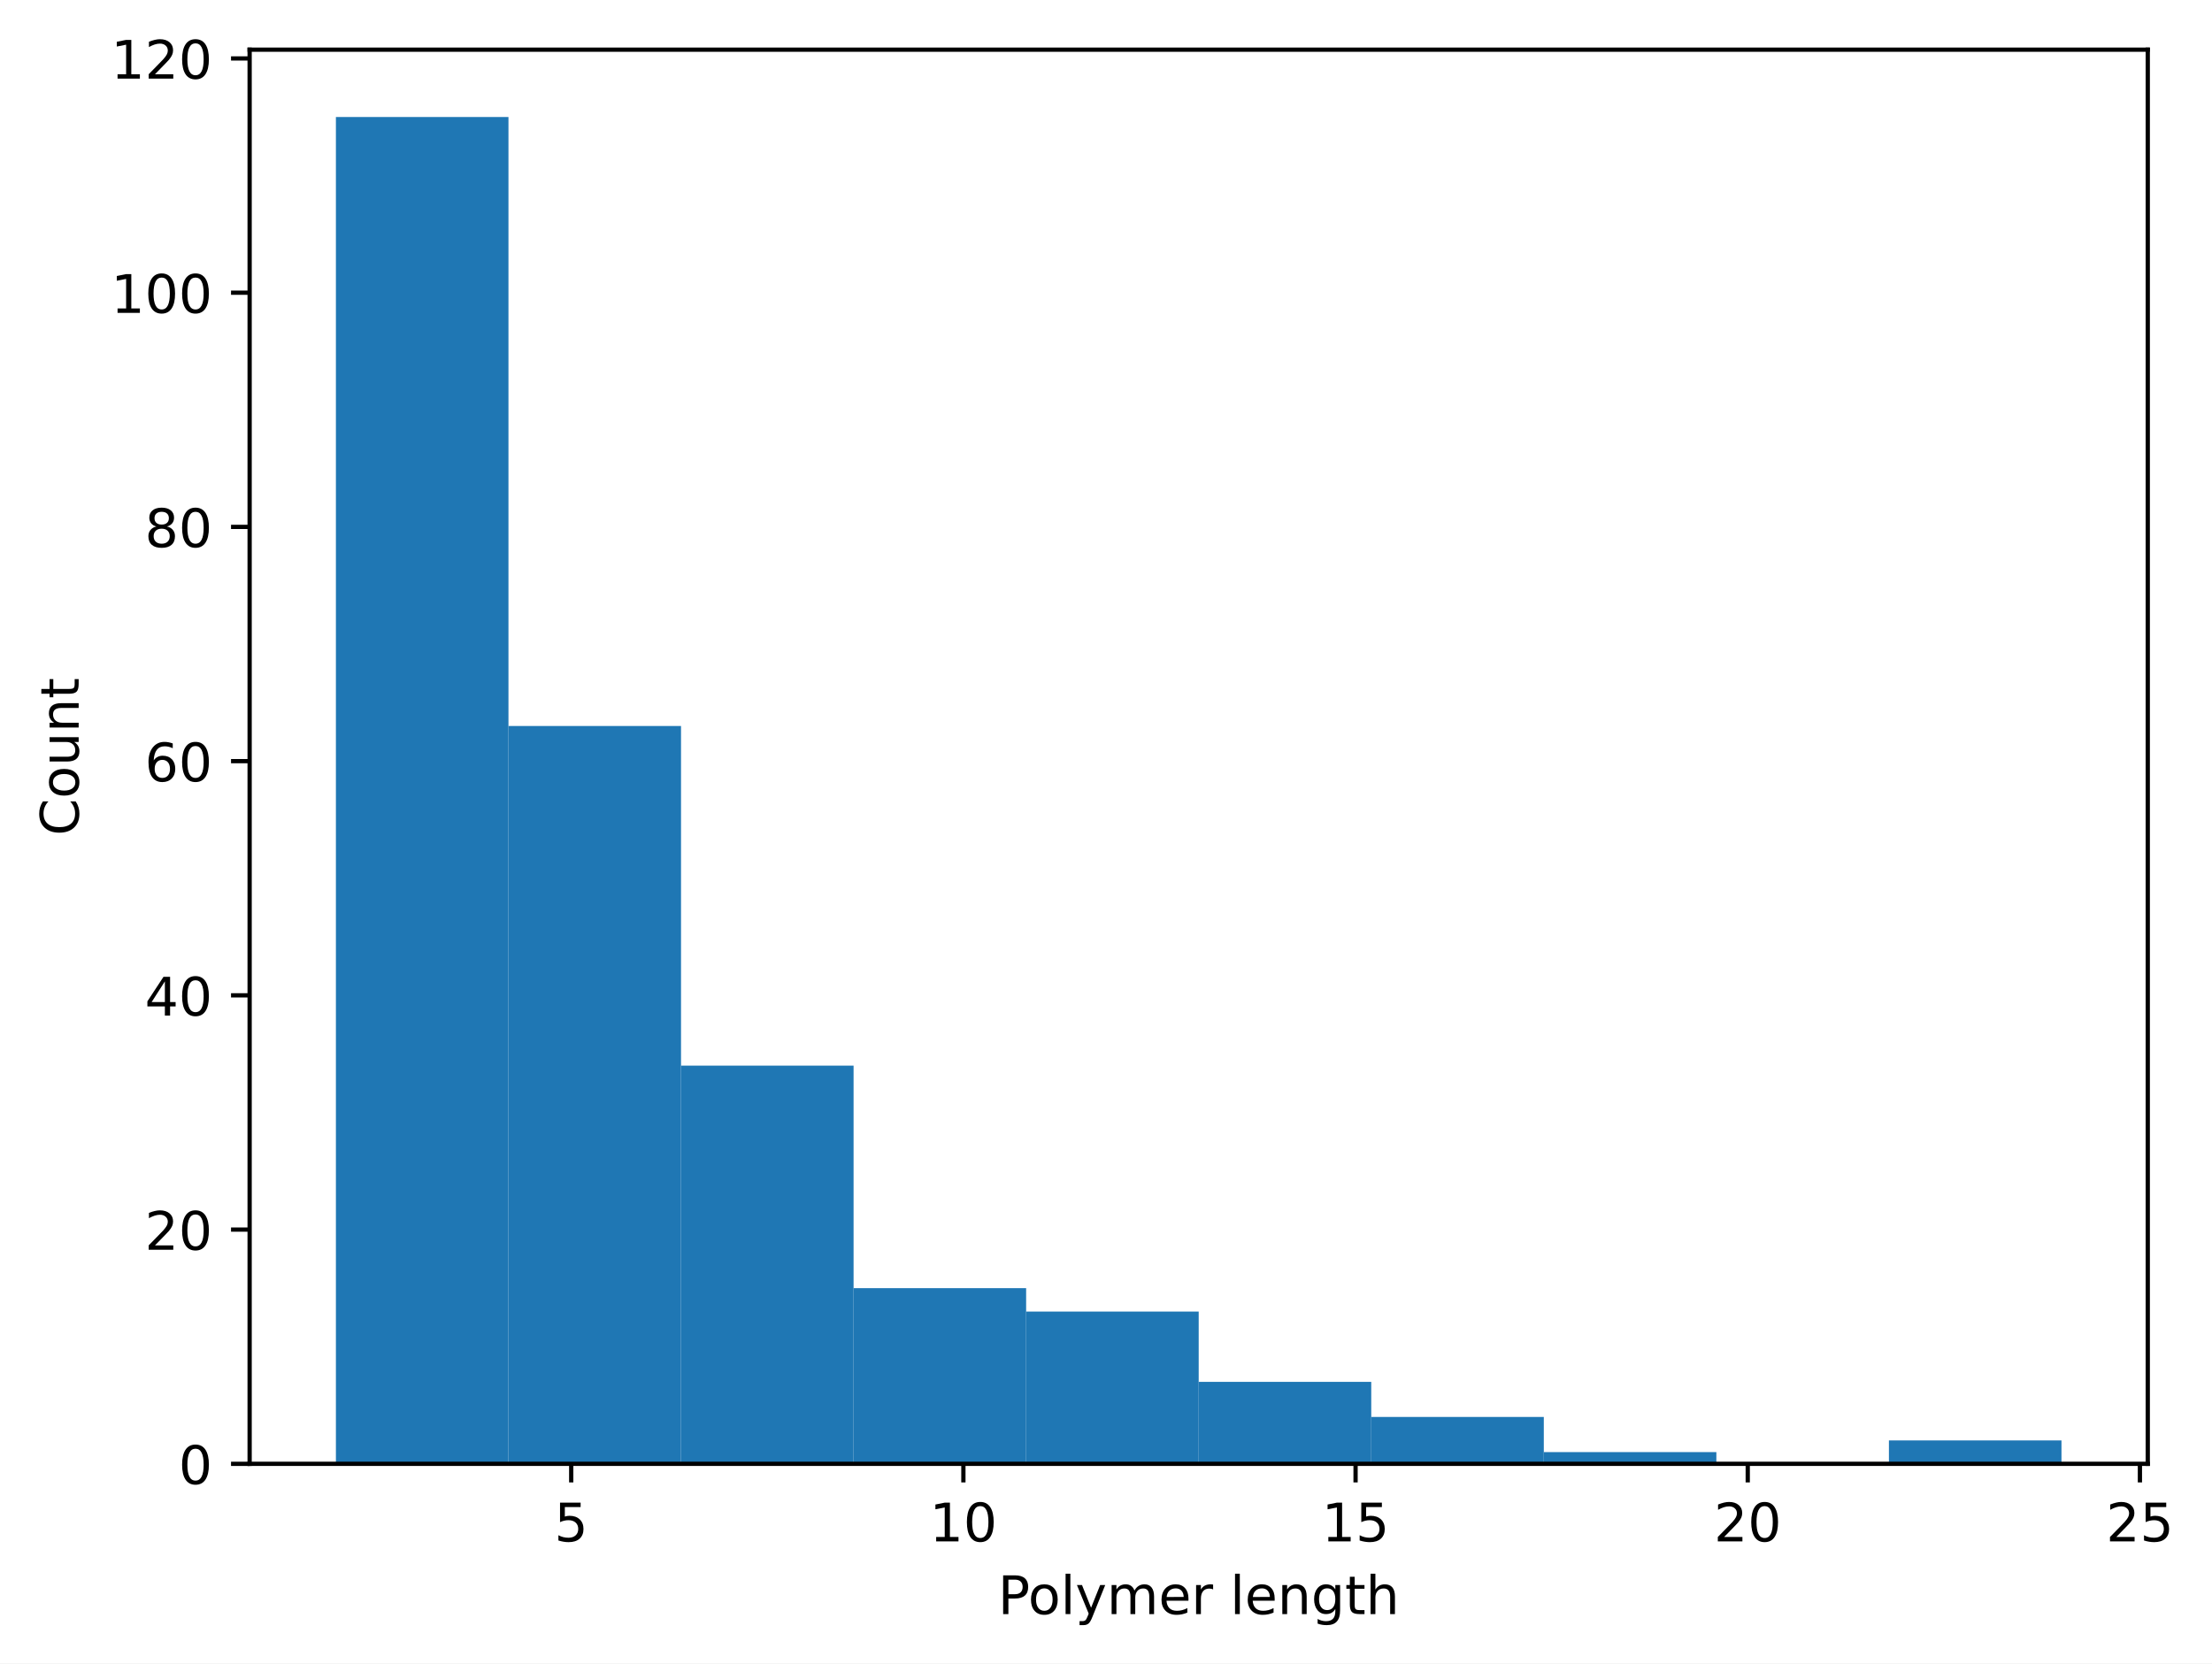
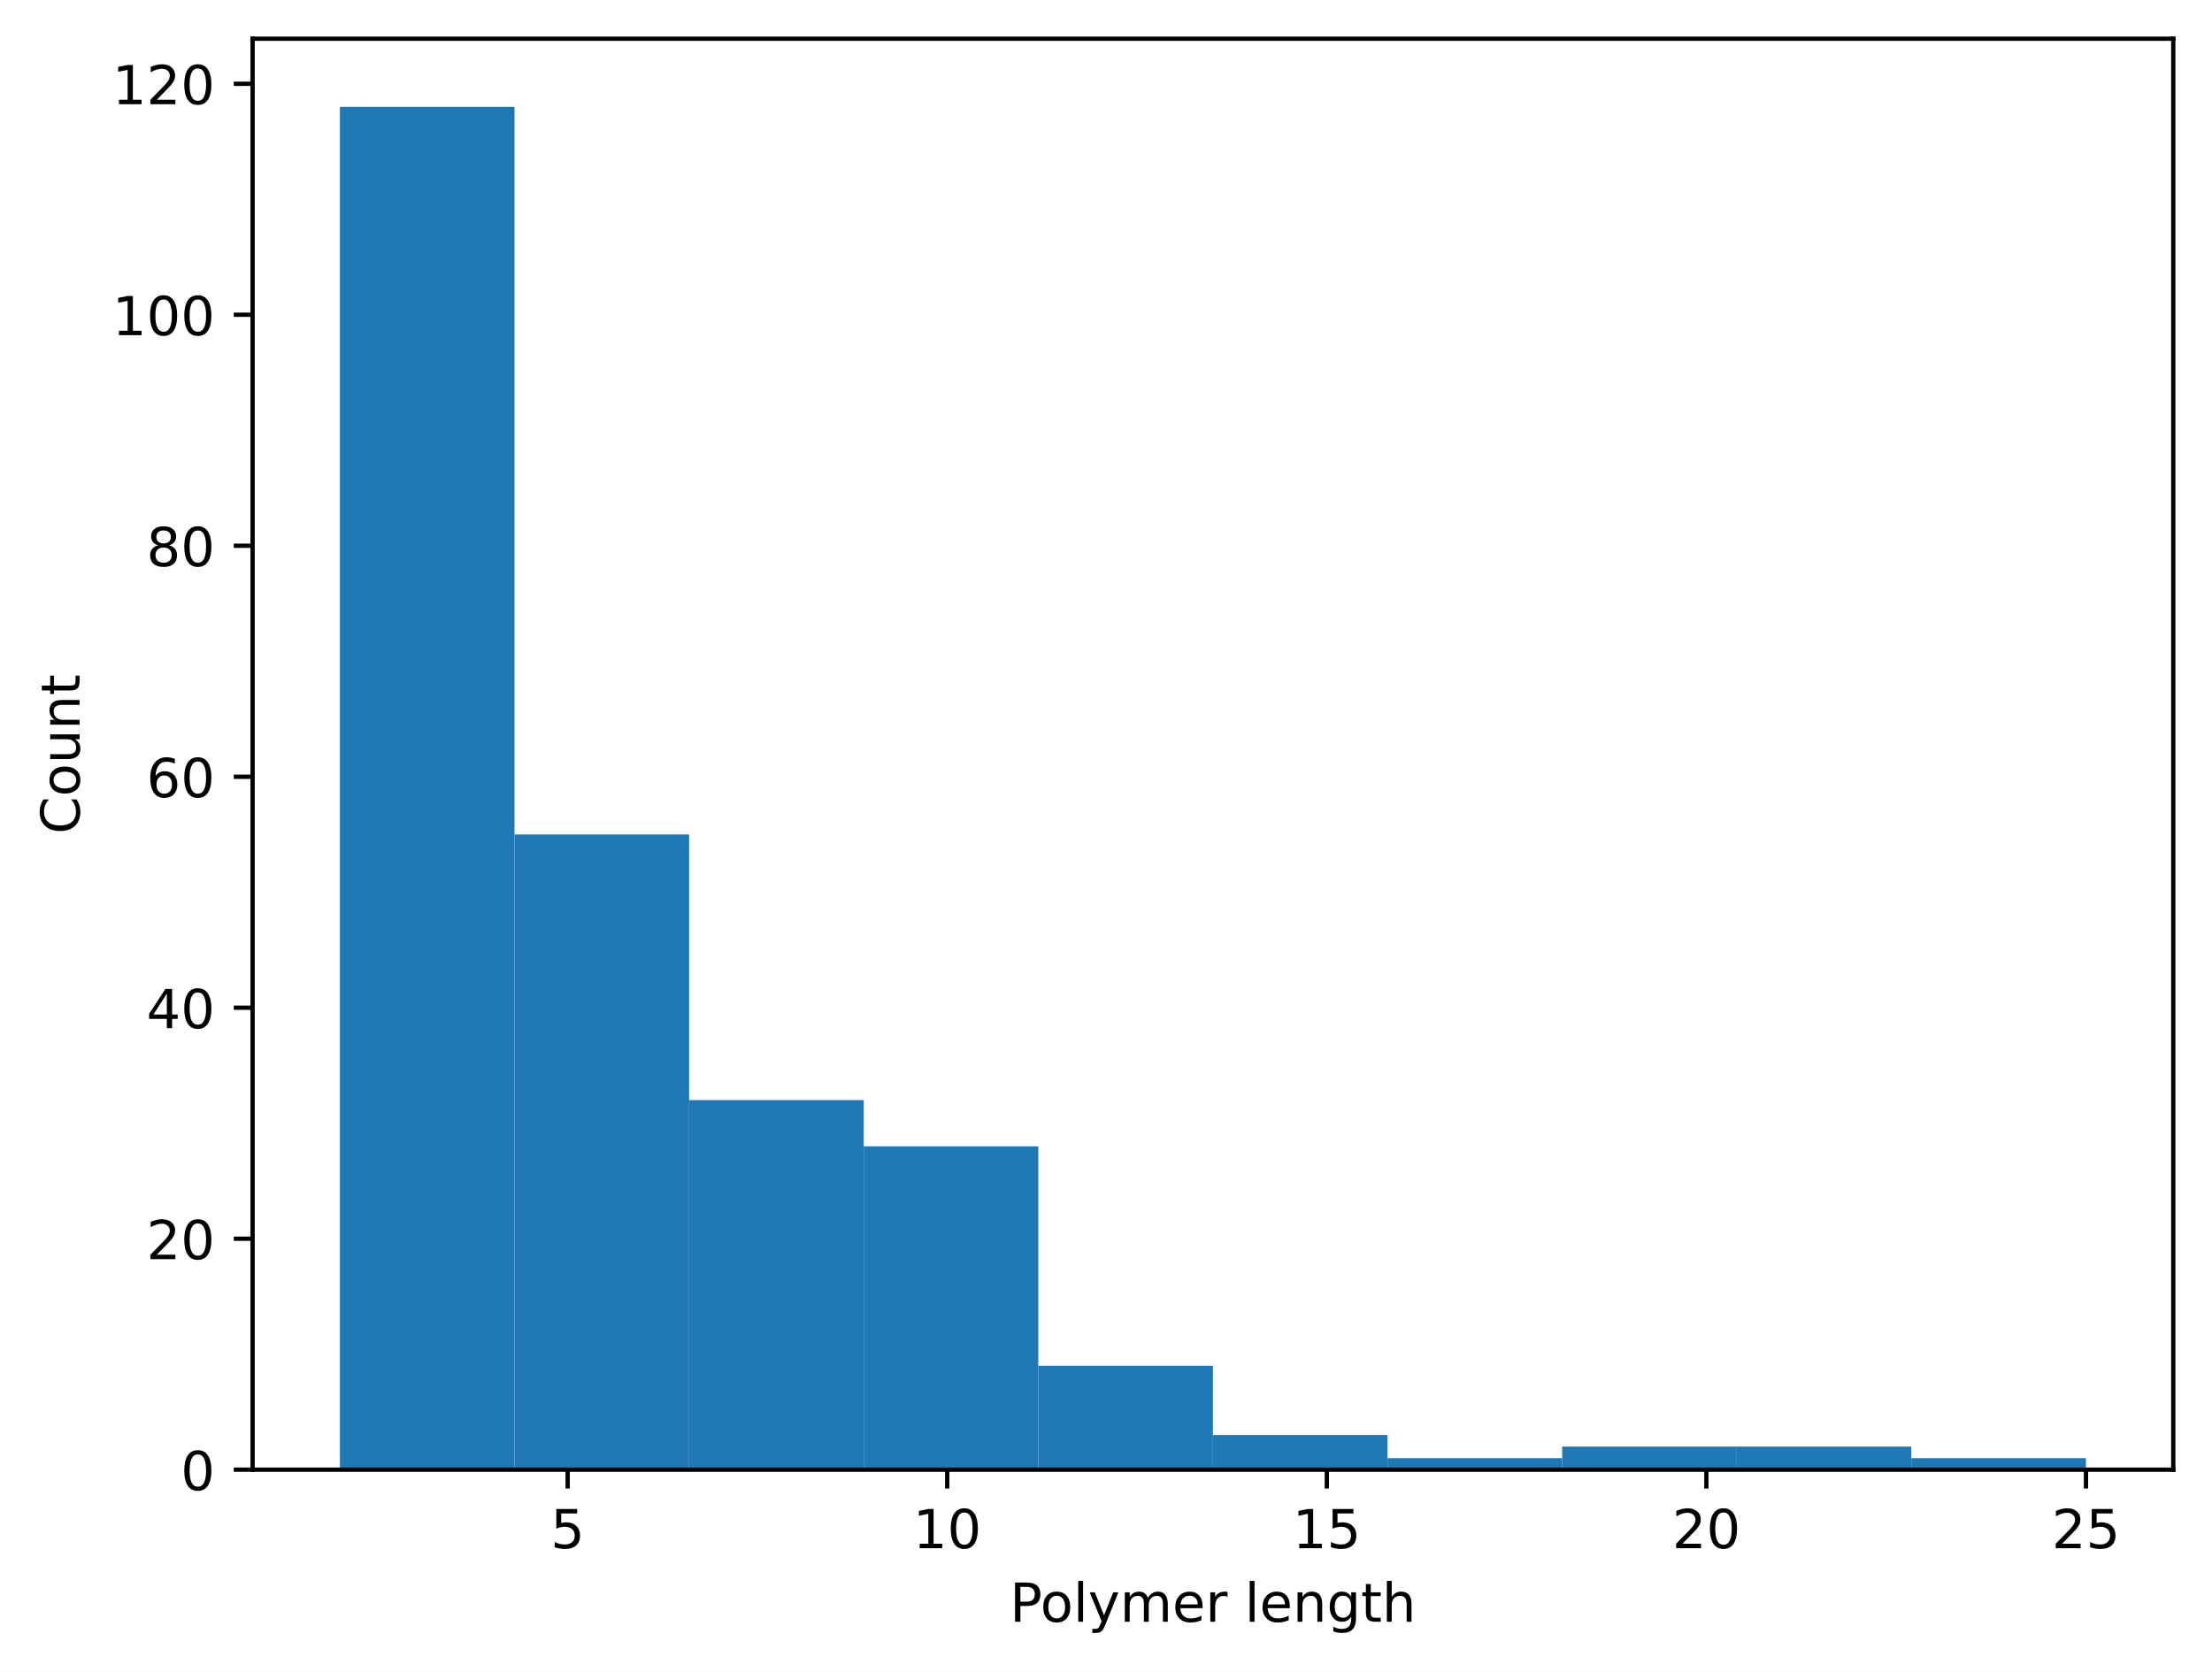
- <svg xmlns="http://www.w3.org/2000/svg" xmlns:xlink="http://www.w3.org/1999/xlink" width="416.172pt" height="313.015pt" viewBox="0 0 416.172 313.015" version="1.1">
+ <svg xmlns="http://www.w3.org/2000/svg" xmlns:xlink="http://www.w3.org/1999/xlink" width="411.286pt" height="310.868pt" viewBox="0 0 411.286 310.868" version="1.1">
  <defs>
    <style type="text/css">*{stroke-linejoin: round; stroke-linecap: butt}</style>
  </defs>
  <g id="figure_1">
    <g id="patch_1">
-       <path d="M 0 313.015  L 416.172 313.015  L 416.172 0  L 0 0  z " style="fill: #ffffff" />
+       <path d="M 0 310.868  L 411.286 310.868  L 411.286 0  L 0 0  z " style="fill: #ffffff" />
    </g>
    <g id="axes_1">
      <g id="patch_2">
-         <path d="M 46.966 275.458  L 404.086 275.458  L 404.086 9.346  L 46.966 9.346  z " style="fill: #ffffff" />
+         <path d="M 46.966 273.312  L 404.086 273.312  L 404.086 7.2  L 46.966 7.2  z " style="fill: #ffffff" />
      </g>
      <g id="patch_3">
-         <path d="M 63.198 275.458  L 95.664 275.458  L 95.664 22.018  L 63.198 22.018  z " clip-path="url(#p7aaeb56021)" style="fill: #1f77b4" />
+         <path d="M 63.198 273.312  L 95.664 273.312  L 95.664 19.872  L 63.198 19.872  z " clip-path="url(#p62944a3ad4)" style="fill: #1f77b4" />
      </g>
      <g id="patch_4">
-         <path d="M 95.664 275.458  L 128.129 275.458  L 128.129 136.617  L 95.664 136.617  z " clip-path="url(#p7aaeb56021)" style="fill: #1f77b4" />
+         <path d="M 95.664 273.312  L 128.129 273.312  L 128.129 155.183  L 95.664 155.183  z " clip-path="url(#p62944a3ad4)" style="fill: #1f77b4" />
      </g>
      <g id="patch_5">
-         <path d="M 128.129 275.458  L 160.595 275.458  L 160.595 200.528  L 128.129 200.528  z " clip-path="url(#p7aaeb56021)" style="fill: #1f77b4" />
+         <path d="M 128.129 273.312  L 160.595 273.312  L 160.595 204.583  L 128.129 204.583  z " clip-path="url(#p62944a3ad4)" style="fill: #1f77b4" />
      </g>
      <g id="patch_6">
-         <path d="M 160.595 275.458  L 193.06 275.458  L 193.06 242.401  L 160.595 242.401  z " clip-path="url(#p7aaeb56021)" style="fill: #1f77b4" />
+         <path d="M 160.595 273.312  L 193.06 273.312  L 193.06 213.174  L 160.595 213.174  z " clip-path="url(#p62944a3ad4)" style="fill: #1f77b4" />
      </g>
      <g id="patch_7">
-         <path d="M 193.06 275.458  L 225.526 275.458  L 225.526 246.809  L 193.06 246.809  z " clip-path="url(#p7aaeb56021)" style="fill: #1f77b4" />
+         <path d="M 193.06 273.312  L 225.526 273.312  L 225.526 253.982  L 193.06 253.982  z " clip-path="url(#p62944a3ad4)" style="fill: #1f77b4" />
      </g>
      <g id="patch_8">
-         <path d="M 225.526 275.458  L 257.991 275.458  L 257.991 260.032  L 225.526 260.032  z " clip-path="url(#p7aaeb56021)" style="fill: #1f77b4" />
+         <path d="M 225.526 273.312  L 257.991 273.312  L 257.991 266.869  L 225.526 266.869  z " clip-path="url(#p62944a3ad4)" style="fill: #1f77b4" />
      </g>
      <g id="patch_9">
-         <path d="M 257.991 275.458  L 290.457 275.458  L 290.457 266.643  L 257.991 266.643  z " clip-path="url(#p7aaeb56021)" style="fill: #1f77b4" />
+         <path d="M 257.991 273.312  L 290.457 273.312  L 290.457 271.164  L 257.991 271.164  z " clip-path="url(#p62944a3ad4)" style="fill: #1f77b4" />
      </g>
      <g id="patch_10">
-         <path d="M 290.457 275.458  L 322.922 275.458  L 322.922 273.255  L 290.457 273.255  z " clip-path="url(#p7aaeb56021)" style="fill: #1f77b4" />
+         <path d="M 290.457 273.312  L 322.922 273.312  L 322.922 269.016  L 290.457 269.016  z " clip-path="url(#p62944a3ad4)" style="fill: #1f77b4" />
      </g>
      <g id="patch_11">
-         <path d="M 322.922 275.458  L 355.387 275.458  L 355.387 275.458  L 322.922 275.458  z " clip-path="url(#p7aaeb56021)" style="fill: #1f77b4" />
+         <path d="M 322.922 273.312  L 355.387 273.312  L 355.387 269.016  L 322.922 269.016  z " clip-path="url(#p62944a3ad4)" style="fill: #1f77b4" />
      </g>
      <g id="patch_12">
-         <path d="M 355.387 275.458  L 387.853 275.458  L 387.853 271.051  L 355.387 271.051  z " clip-path="url(#p7aaeb56021)" style="fill: #1f77b4" />
+         <path d="M 355.387 273.312  L 387.853 273.312  L 387.853 271.164  L 355.387 271.164  z " clip-path="url(#p62944a3ad4)" style="fill: #1f77b4" />
      </g>
      <g id="matplotlib.axis_1">
        <g id="xtick_1">
          <g id="line2d_1">
            <defs>
-               <path id="m111c7c75ee" d="M 0 0  L 0 3.5  " style="stroke: #000000; stroke-width: 0.8" />
-             </defs>
-             <g>
-               <use xlink:href="#m111c7c75ee" x="107.469" y="275.458" style="stroke: #000000; stroke-width: 0.8" />
+               <path id="mdd91f9d0a6" d="M 0 0  L 0 3.5  " style="stroke: #000000; stroke-width: 0.8" />
+             </defs>
+             <g>
+               <use xlink:href="#mdd91f9d0a6" x="105.545" y="273.312" style="stroke: #000000; stroke-width: 0.8" />
            </g>
          </g>
          <g id="text_1">
-             <g transform="translate(104.2882 290.0568) scale(0.1 -0.1)">
+             <g transform="translate(102.3633 287.9104) scale(0.1 -0.1)">
              <defs>
                <path id="DejaVuSans-35" d="M 691 4666  L 3169 4666  L 3169 4134  L 1269 4134  L 1269 2991  Q 1406 3038 1543 3061  Q 1681 3084 1819 3084  Q 2600 3084 3056 2656  Q 3513 2228 3513 1497  Q 3513 744 3044 326  Q 2575 -91 1722 -91  Q 1428 -91 1123 -41  Q 819 9 494 109  L 494 744  Q 775 591 1075 516  Q 1375 441 1709 441  Q 2250 441 2565 725  Q 2881 1009 2881 1497  Q 2881 1984 2565 2268  Q 2250 2553 1709 2553  Q 1456 2553 1204 2497  Q 953 2441 691 2322  L 691 4666  z " transform="scale(0.015625)" />
              </defs>
              <use xlink:href="#DejaVuSans-35" />
            </g>
          </g>
        </g>
        <g id="xtick_2">
          <g id="line2d_2">
            <g>
-               <use xlink:href="#m111c7c75ee" x="181.255" y="275.458" style="stroke: #000000; stroke-width: 0.8" />
+               <use xlink:href="#mdd91f9d0a6" x="176.122" y="273.312" style="stroke: #000000; stroke-width: 0.8" />
            </g>
          </g>
          <g id="text_2">
-             <g transform="translate(174.8921 290.0568) scale(0.1 -0.1)">
+             <g transform="translate(169.7592 287.9104) scale(0.1 -0.1)">
              <defs>
                <path id="DejaVuSans-31" d="M 794 531  L 1825 531  L 1825 4091  L 703 3866  L 703 4441  L 1819 4666  L 2450 4666  L 2450 531  L 3481 531  L 3481 0  L 794 0  L 794 531  z " transform="scale(0.015625)" />
                <path id="DejaVuSans-30" d="M 2034 4250  Q 1547 4250 1301 3770  Q 1056 3291 1056 2328  Q 1056 1369 1301 889  Q 1547 409 2034 409  Q 2525 409 2770 889  Q 3016 1369 3016 2328  Q 3016 3291 2770 3770  Q 2525 4250 2034 4250  z M 2034 4750  Q 2819 4750 3233 4129  Q 3647 3509 3647 2328  Q 3647 1150 3233 529  Q 2819 -91 2034 -91  Q 1250 -91 836 529  Q 422 1150 422 2328  Q 422 3509 836 4129  Q 1250 4750 2034 4750  z " transform="scale(0.015625)" />
              </defs>
              <use xlink:href="#DejaVuSans-31" />
              <use xlink:href="#DejaVuSans-30" transform="translate(63.62305 0)" />
            </g>
          </g>
        </g>
        <g id="xtick_3">
          <g id="line2d_3">
            <g>
-               <use xlink:href="#m111c7c75ee" x="255.04" y="275.458" style="stroke: #000000; stroke-width: 0.8" />
+               <use xlink:href="#mdd91f9d0a6" x="246.699" y="273.312" style="stroke: #000000; stroke-width: 0.8" />
            </g>
          </g>
          <g id="text_3">
-             <g transform="translate(248.6772 290.0568) scale(0.1 -0.1)">
+             <g transform="translate(240.3362 287.9104) scale(0.1 -0.1)">
              <use xlink:href="#DejaVuSans-31" />
              <use xlink:href="#DejaVuSans-35" transform="translate(63.62305 0)" />
            </g>
          </g>
        </g>
        <g id="xtick_4">
          <g id="line2d_4">
            <g>
-               <use xlink:href="#m111c7c75ee" x="328.825" y="275.458" style="stroke: #000000; stroke-width: 0.8" />
+               <use xlink:href="#mdd91f9d0a6" x="317.276" y="273.312" style="stroke: #000000; stroke-width: 0.8" />
            </g>
          </g>
          <g id="text_4">
-             <g transform="translate(322.4623 290.0568) scale(0.1 -0.1)">
+             <g transform="translate(310.9133 287.9104) scale(0.1 -0.1)">
              <defs>
                <path id="DejaVuSans-32" d="M 1228 531  L 3431 531  L 3431 0  L 469 0  L 469 531  Q 828 903 1448 1529  Q 2069 2156 2228 2338  Q 2531 2678 2651 2914  Q 2772 3150 2772 3378  Q 2772 3750 2511 3984  Q 2250 4219 1831 4219  Q 1534 4219 1204 4116  Q 875 4013 500 3803  L 500 4441  Q 881 4594 1212 4672  Q 1544 4750 1819 4750  Q 2544 4750 2975 4387  Q 3406 4025 3406 3419  Q 3406 3131 3298 2873  Q 3191 2616 2906 2266  Q 2828 2175 2409 1742  Q 1991 1309 1228 531  z " transform="scale(0.015625)" />
              </defs>
              <use xlink:href="#DejaVuSans-32" />
              <use xlink:href="#DejaVuSans-30" transform="translate(63.62305 0)" />
            </g>
          </g>
        </g>
        <g id="xtick_5">
          <g id="line2d_5">
            <g>
-               <use xlink:href="#m111c7c75ee" x="402.61" y="275.458" style="stroke: #000000; stroke-width: 0.8" />
+               <use xlink:href="#mdd91f9d0a6" x="387.853" y="273.312" style="stroke: #000000; stroke-width: 0.8" />
            </g>
          </g>
          <g id="text_5">
-             <g transform="translate(396.2474 290.0568) scale(0.1 -0.1)">
+             <g transform="translate(381.4904 287.9104) scale(0.1 -0.1)">
              <use xlink:href="#DejaVuSans-32" />
              <use xlink:href="#DejaVuSans-35" transform="translate(63.62305 0)" />
            </g>
          </g>
        </g>
        <g id="text_6">
-           <g transform="translate(187.7553 303.7349) scale(0.1 -0.1)">
+           <g transform="translate(187.7553 301.5886) scale(0.1 -0.1)">
            <defs>
              <path id="DejaVuSans-50" d="M 1259 4147  L 1259 2394  L 2053 2394  Q 2494 2394 2734 2622  Q 2975 2850 2975 3272  Q 2975 3691 2734 3919  Q 2494 4147 2053 4147  L 1259 4147  z M 628 4666  L 2053 4666  Q 2838 4666 3239 4311  Q 3641 3956 3641 3272  Q 3641 2581 3239 2228  Q 2838 1875 2053 1875  L 1259 1875  L 1259 0  L 628 0  L 628 4666  z " transform="scale(0.015625)" />
              <path id="DejaVuSans-6f" d="M 1959 3097  Q 1497 3097 1228 2736  Q 959 2375 959 1747  Q 959 1119 1226 758  Q 1494 397 1959 397  Q 2419 397 2687 759  Q 2956 1122 2956 1747  Q 2956 2369 2687 2733  Q 2419 3097 1959 3097  z M 1959 3584  Q 2709 3584 3137 3096  Q 3566 2609 3566 1747  Q 3566 888 3137 398  Q 2709 -91 1959 -91  Q 1206 -91 779 398  Q 353 888 353 1747  Q 353 2609 779 3096  Q 1206 3584 1959 3584  z " transform="scale(0.015625)" />
              <path id="DejaVuSans-6c" d="M 603 4863  L 1178 4863  L 1178 0  L 603 0  L 603 4863  z " transform="scale(0.015625)" />
              <path id="DejaVuSans-79" d="M 2059 -325  Q 1816 -950 1584 -1140  Q 1353 -1331 966 -1331  L 506 -1331  L 506 -850  L 844 -850  Q 1081 -850 1212 -737  Q 1344 -625 1503 -206  L 1606 56  L 191 3500  L 800 3500  L 1894 763  L 2988 3500  L 3597 3500  L 2059 -325  z " transform="scale(0.015625)" />
              <path id="DejaVuSans-6d" d="M 3328 2828  Q 3544 3216 3844 3400  Q 4144 3584 4550 3584  Q 5097 3584 5394 3201  Q 5691 2819 5691 2113  L 5691 0  L 5113 0  L 5113 2094  Q 5113 2597 4934 2840  Q 4756 3084 4391 3084  Q 3944 3084 3684 2787  Q 3425 2491 3425 1978  L 3425 0  L 2847 0  L 2847 2094  Q 2847 2600 2669 2842  Q 2491 3084 2119 3084  Q 1678 3084 1418 2786  Q 1159 2488 1159 1978  L 1159 0  L 581 0  L 581 3500  L 1159 3500  L 1159 2956  Q 1356 3278 1631 3431  Q 1906 3584 2284 3584  Q 2666 3584 2933 3390  Q 3200 3197 3328 2828  z " transform="scale(0.015625)" />
              <path id="DejaVuSans-65" d="M 3597 1894  L 3597 1613  L 953 1613  Q 991 1019 1311 708  Q 1631 397 2203 397  Q 2534 397 2845 478  Q 3156 559 3463 722  L 3463 178  Q 3153 47 2828 -22  Q 2503 -91 2169 -91  Q 1331 -91 842 396  Q 353 884 353 1716  Q 353 2575 817 3079  Q 1281 3584 2069 3584  Q 2775 3584 3186 3129  Q 3597 2675 3597 1894  z M 3022 2063  Q 3016 2534 2758 2815  Q 2500 3097 2075 3097  Q 1594 3097 1305 2825  Q 1016 2553 972 2059  L 3022 2063  z " transform="scale(0.015625)" />
              <path id="DejaVuSans-72" d="M 2631 2963  Q 2534 3019 2420 3045  Q 2306 3072 2169 3072  Q 1681 3072 1420 2755  Q 1159 2438 1159 1844  L 1159 0  L 581 0  L 581 3500  L 1159 3500  L 1159 2956  Q 1341 3275 1631 3429  Q 1922 3584 2338 3584  Q 2397 3584 2469 3576  Q 2541 3569 2628 3553  L 2631 2963  z " transform="scale(0.015625)" />
              <path id="DejaVuSans-20" transform="scale(0.015625)" />
              <path id="DejaVuSans-6e" d="M 3513 2113  L 3513 0  L 2938 0  L 2938 2094  Q 2938 2591 2744 2837  Q 2550 3084 2163 3084  Q 1697 3084 1428 2787  Q 1159 2491 1159 1978  L 1159 0  L 581 0  L 581 3500  L 1159 3500  L 1159 2956  Q 1366 3272 1645 3428  Q 1925 3584 2291 3584  Q 2894 3584 3203 3211  Q 3513 2838 3513 2113  z " transform="scale(0.015625)" />
              <path id="DejaVuSans-67" d="M 2906 1791  Q 2906 2416 2648 2759  Q 2391 3103 1925 3103  Q 1463 3103 1205 2759  Q 947 2416 947 1791  Q 947 1169 1205 825  Q 1463 481 1925 481  Q 2391 481 2648 825  Q 2906 1169 2906 1791  z M 3481 434  Q 3481 -459 3084 -895  Q 2688 -1331 1869 -1331  Q 1566 -1331 1297 -1286  Q 1028 -1241 775 -1147  L 775 -588  Q 1028 -725 1275 -790  Q 1522 -856 1778 -856  Q 2344 -856 2625 -561  Q 2906 -266 2906 331  L 2906 616  Q 2728 306 2450 153  Q 2172 0 1784 0  Q 1141 0 747 490  Q 353 981 353 1791  Q 353 2603 747 3093  Q 1141 3584 1784 3584  Q 2172 3584 2450 3431  Q 2728 3278 2906 2969  L 2906 3500  L 3481 3500  L 3481 434  z " transform="scale(0.015625)" />
              <path id="DejaVuSans-74" d="M 1172 4494  L 1172 3500  L 2356 3500  L 2356 3053  L 1172 3053  L 1172 1153  Q 1172 725 1289 603  Q 1406 481 1766 481  L 2356 481  L 2356 0  L 1766 0  Q 1100 0 847 248  Q 594 497 594 1153  L 594 3053  L 172 3053  L 172 3500  L 594 3500  L 594 4494  L 1172 4494  z " transform="scale(0.015625)" />
              <path id="DejaVuSans-68" d="M 3513 2113  L 3513 0  L 2938 0  L 2938 2094  Q 2938 2591 2744 2837  Q 2550 3084 2163 3084  Q 1697 3084 1428 2787  Q 1159 2491 1159 1978  L 1159 0  L 581 0  L 581 4863  L 1159 4863  L 1159 2956  Q 1366 3272 1645 3428  Q 1925 3584 2291 3584  Q 2894 3584 3203 3211  Q 3513 2838 3513 2113  z " transform="scale(0.015625)" />
            </defs>
            <use xlink:href="#DejaVuSans-50" />
            <use xlink:href="#DejaVuSans-6f" transform="translate(56.67773 0)" />
            <use xlink:href="#DejaVuSans-6c" transform="translate(117.8594 0)" />
            <use xlink:href="#DejaVuSans-79" transform="translate(145.6426 0)" />
            <use xlink:href="#DejaVuSans-6d" transform="translate(204.8223 0)" />
            <use xlink:href="#DejaVuSans-65" transform="translate(302.2344 0)" />
            <use xlink:href="#DejaVuSans-72" transform="translate(363.7578 0)" />
            <use xlink:href="#DejaVuSans-20" transform="translate(404.8711 0)" />
            <use xlink:href="#DejaVuSans-6c" transform="translate(436.6582 0)" />
            <use xlink:href="#DejaVuSans-65" transform="translate(464.4414 0)" />
            <use xlink:href="#DejaVuSans-6e" transform="translate(525.9648 0)" />
            <use xlink:href="#DejaVuSans-67" transform="translate(589.3438 0)" />
            <use xlink:href="#DejaVuSans-74" transform="translate(652.8203 0)" />
            <use xlink:href="#DejaVuSans-68" transform="translate(692.0293 0)" />
          </g>
        </g>
      </g>
      <g id="matplotlib.axis_2">
        <g id="ytick_1">
          <g id="line2d_6">
            <defs>
-               <path id="m5040aea9c4" d="M 0 0  L -3.5 0  " style="stroke: #000000; stroke-width: 0.8" />
-             </defs>
-             <g>
-               <use xlink:href="#m5040aea9c4" x="46.966" y="275.458" style="stroke: #000000; stroke-width: 0.8" />
+               <path id="m1af833747b" d="M 0 0  L -3.5 0  " style="stroke: #000000; stroke-width: 0.8" />
+             </defs>
+             <g>
+               <use xlink:href="#m1af833747b" x="46.966" y="273.312" style="stroke: #000000; stroke-width: 0.8" />
            </g>
          </g>
          <g id="text_7">
-             <g transform="translate(33.60312 279.2576) scale(0.1 -0.1)">
+             <g transform="translate(33.60312 277.1112) scale(0.1 -0.1)">
              <use xlink:href="#DejaVuSans-30" />
            </g>
          </g>
        </g>
        <g id="ytick_2">
          <g id="line2d_7">
            <g>
-               <use xlink:href="#m5040aea9c4" x="46.966" y="231.382" style="stroke: #000000; stroke-width: 0.8" />
+               <use xlink:href="#m1af833747b" x="46.966" y="230.356" style="stroke: #000000; stroke-width: 0.8" />
            </g>
          </g>
          <g id="text_8">
-             <g transform="translate(27.24063 235.181) scale(0.1 -0.1)">
+             <g transform="translate(27.24063 234.1553) scale(0.1 -0.1)">
              <use xlink:href="#DejaVuSans-32" />
              <use xlink:href="#DejaVuSans-30" transform="translate(63.62305 0)" />
            </g>
          </g>
        </g>
        <g id="ytick_3">
          <g id="line2d_8">
            <g>
-               <use xlink:href="#m5040aea9c4" x="46.966" y="187.305" style="stroke: #000000; stroke-width: 0.8" />
+               <use xlink:href="#m1af833747b" x="46.966" y="187.4" style="stroke: #000000; stroke-width: 0.8" />
            </g>
          </g>
          <g id="text_9">
-             <g transform="translate(27.24063 191.1045) scale(0.1 -0.1)">
+             <g transform="translate(27.24063 191.1994) scale(0.1 -0.1)">
              <defs>
                <path id="DejaVuSans-34" d="M 2419 4116  L 825 1625  L 2419 1625  L 2419 4116  z M 2253 4666  L 3047 4666  L 3047 1625  L 3713 1625  L 3713 1100  L 3047 1100  L 3047 0  L 2419 0  L 2419 1100  L 313 1100  L 313 1709  L 2253 4666  z " transform="scale(0.015625)" />
              </defs>
              <use xlink:href="#DejaVuSans-34" />
              <use xlink:href="#DejaVuSans-30" transform="translate(63.62305 0)" />
            </g>
          </g>
        </g>
        <g id="ytick_4">
          <g id="line2d_9">
            <g>
-               <use xlink:href="#m5040aea9c4" x="46.966" y="143.229" style="stroke: #000000; stroke-width: 0.8" />
+               <use xlink:href="#m1af833747b" x="46.966" y="144.444" style="stroke: #000000; stroke-width: 0.8" />
            </g>
          </g>
          <g id="text_10">
-             <g transform="translate(27.24063 147.028) scale(0.1 -0.1)">
+             <g transform="translate(27.24063 148.2434) scale(0.1 -0.1)">
              <defs>
                <path id="DejaVuSans-36" d="M 2113 2584  Q 1688 2584 1439 2293  Q 1191 2003 1191 1497  Q 1191 994 1439 701  Q 1688 409 2113 409  Q 2538 409 2786 701  Q 3034 994 3034 1497  Q 3034 2003 2786 2293  Q 2538 2584 2113 2584  z M 3366 4563  L 3366 3988  Q 3128 4100 2886 4159  Q 2644 4219 2406 4219  Q 1781 4219 1451 3797  Q 1122 3375 1075 2522  Q 1259 2794 1537 2939  Q 1816 3084 2150 3084  Q 2853 3084 3261 2657  Q 3669 2231 3669 1497  Q 3669 778 3244 343  Q 2819 -91 2113 -91  Q 1303 -91 875 529  Q 447 1150 447 2328  Q 447 3434 972 4092  Q 1497 4750 2381 4750  Q 2619 4750 2861 4703  Q 3103 4656 3366 4563  z " transform="scale(0.015625)" />
              </defs>
              <use xlink:href="#DejaVuSans-36" />
              <use xlink:href="#DejaVuSans-30" transform="translate(63.62305 0)" />
            </g>
          </g>
        </g>
        <g id="ytick_5">
          <g id="line2d_10">
            <g>
-               <use xlink:href="#m5040aea9c4" x="46.966" y="99.152" style="stroke: #000000; stroke-width: 0.8" />
+               <use xlink:href="#m1af833747b" x="46.966" y="101.488" style="stroke: #000000; stroke-width: 0.8" />
            </g>
          </g>
          <g id="text_11">
-             <g transform="translate(27.24063 102.9515) scale(0.1 -0.1)">
+             <g transform="translate(27.24063 105.2875) scale(0.1 -0.1)">
              <defs>
                <path id="DejaVuSans-38" d="M 2034 2216  Q 1584 2216 1326 1975  Q 1069 1734 1069 1313  Q 1069 891 1326 650  Q 1584 409 2034 409  Q 2484 409 2743 651  Q 3003 894 3003 1313  Q 3003 1734 2745 1975  Q 2488 2216 2034 2216  z M 1403 2484  Q 997 2584 770 2862  Q 544 3141 544 3541  Q 544 4100 942 4425  Q 1341 4750 2034 4750  Q 2731 4750 3128 4425  Q 3525 4100 3525 3541  Q 3525 3141 3298 2862  Q 3072 2584 2669 2484  Q 3125 2378 3379 2068  Q 3634 1759 3634 1313  Q 3634 634 3220 271  Q 2806 -91 2034 -91  Q 1263 -91 848 271  Q 434 634 434 1313  Q 434 1759 690 2068  Q 947 2378 1403 2484  z M 1172 3481  Q 1172 3119 1398 2916  Q 1625 2713 2034 2713  Q 2441 2713 2670 2916  Q 2900 3119 2900 3481  Q 2900 3844 2670 4047  Q 2441 4250 2034 4250  Q 1625 4250 1398 4047  Q 1172 3844 1172 3481  z " transform="scale(0.015625)" />
              </defs>
              <use xlink:href="#DejaVuSans-38" />
              <use xlink:href="#DejaVuSans-30" transform="translate(63.62305 0)" />
            </g>
          </g>
        </g>
        <g id="ytick_6">
          <g id="line2d_11">
            <g>
-               <use xlink:href="#m5040aea9c4" x="46.966" y="55.076" style="stroke: #000000; stroke-width: 0.8" />
+               <use xlink:href="#m1af833747b" x="46.966" y="58.532" style="stroke: #000000; stroke-width: 0.8" />
            </g>
          </g>
          <g id="text_12">
-             <g transform="translate(20.87813 58.87496) scale(0.1 -0.1)">
+             <g transform="translate(20.87813 62.33156) scale(0.1 -0.1)">
              <use xlink:href="#DejaVuSans-31" />
              <use xlink:href="#DejaVuSans-30" transform="translate(63.62305 0)" />
              <use xlink:href="#DejaVuSans-30" transform="translate(127.2461 0)" />
            </g>
          </g>
        </g>
        <g id="ytick_7">
          <g id="line2d_12">
            <g>
-               <use xlink:href="#m5040aea9c4" x="46.966" y="10.999" style="stroke: #000000; stroke-width: 0.8" />
+               <use xlink:href="#m1af833747b" x="46.966" y="15.576" style="stroke: #000000; stroke-width: 0.8" />
            </g>
          </g>
          <g id="text_13">
-             <g transform="translate(20.87813 14.79844) scale(0.1 -0.1)">
+             <g transform="translate(20.87813 19.37563) scale(0.1 -0.1)">
              <use xlink:href="#DejaVuSans-31" />
              <use xlink:href="#DejaVuSans-32" transform="translate(63.62305 0)" />
              <use xlink:href="#DejaVuSans-30" transform="translate(127.2461 0)" />
            </g>
          </g>
        </g>
        <g id="text_14">
-           <g transform="translate(14.79844 157.2508) rotate(-90) scale(0.1 -0.1)">
+           <g transform="translate(14.79844 155.1044) rotate(-90) scale(0.1 -0.1)">
            <defs>
              <path id="DejaVuSans-43" d="M 4122 4306  L 4122 3641  Q 3803 3938 3442 4084  Q 3081 4231 2675 4231  Q 1875 4231 1450 3742  Q 1025 3253 1025 2328  Q 1025 1406 1450 917  Q 1875 428 2675 428  Q 3081 428 3442 575  Q 3803 722 4122 1019  L 4122 359  Q 3791 134 3420 21  Q 3050 -91 2638 -91  Q 1578 -91 968 557  Q 359 1206 359 2328  Q 359 3453 968 4101  Q 1578 4750 2638 4750  Q 3056 4750 3426 4639  Q 3797 4528 4122 4306  z " transform="scale(0.015625)" />
              <path id="DejaVuSans-75" d="M 544 1381  L 544 3500  L 1119 3500  L 1119 1403  Q 1119 906 1312 657  Q 1506 409 1894 409  Q 2359 409 2629 706  Q 2900 1003 2900 1516  L 2900 3500  L 3475 3500  L 3475 0  L 2900 0  L 2900 538  Q 2691 219 2414 64  Q 2138 -91 1772 -91  Q 1169 -91 856 284  Q 544 659 544 1381  z M 1991 3584  L 1991 3584  z " transform="scale(0.015625)" />
            </defs>
            <use xlink:href="#DejaVuSans-43" />
            <use xlink:href="#DejaVuSans-6f" transform="translate(69.82422 0)" />
            <use xlink:href="#DejaVuSans-75" transform="translate(131.0059 0)" />
            <use xlink:href="#DejaVuSans-6e" transform="translate(194.3848 0)" />
            <use xlink:href="#DejaVuSans-74" transform="translate(257.7637 0)" />
          </g>
        </g>
      </g>
      <g id="patch_13">
-         <path d="M 46.966 275.458  L 46.966 9.346  " style="fill: none; stroke: #000000; stroke-width: 0.8; stroke-linejoin: miter; stroke-linecap: square" />
+         <path d="M 46.966 273.312  L 46.966 7.2  " style="fill: none; stroke: #000000; stroke-width: 0.8; stroke-linejoin: miter; stroke-linecap: square" />
      </g>
      <g id="patch_14">
-         <path d="M 404.086 275.458  L 404.086 9.346  " style="fill: none; stroke: #000000; stroke-width: 0.8; stroke-linejoin: miter; stroke-linecap: square" />
+         <path d="M 404.086 273.312  L 404.086 7.2  " style="fill: none; stroke: #000000; stroke-width: 0.8; stroke-linejoin: miter; stroke-linecap: square" />
      </g>
      <g id="patch_15">
-         <path d="M 46.966 275.458  L 404.086 275.458  " style="fill: none; stroke: #000000; stroke-width: 0.8; stroke-linejoin: miter; stroke-linecap: square" />
+         <path d="M 46.966 273.312  L 404.086 273.312  " style="fill: none; stroke: #000000; stroke-width: 0.8; stroke-linejoin: miter; stroke-linecap: square" />
      </g>
      <g id="patch_16">
-         <path d="M 46.966 9.346  L 404.086 9.346  " style="fill: none; stroke: #000000; stroke-width: 0.8; stroke-linejoin: miter; stroke-linecap: square" />
+         <path d="M 46.966 7.2  L 404.086 7.2  " style="fill: none; stroke: #000000; stroke-width: 0.8; stroke-linejoin: miter; stroke-linecap: square" />
      </g>
    </g>
  </g>
  <defs>
-     <clipPath id="p7aaeb56021">
-       <rect x="46.966" y="9.346" width="357.12" height="266.112" />
+     <clipPath id="p62944a3ad4">
+       <rect x="46.966" y="7.2" width="357.12" height="266.112" />
    </clipPath>
  </defs>
</svg>
